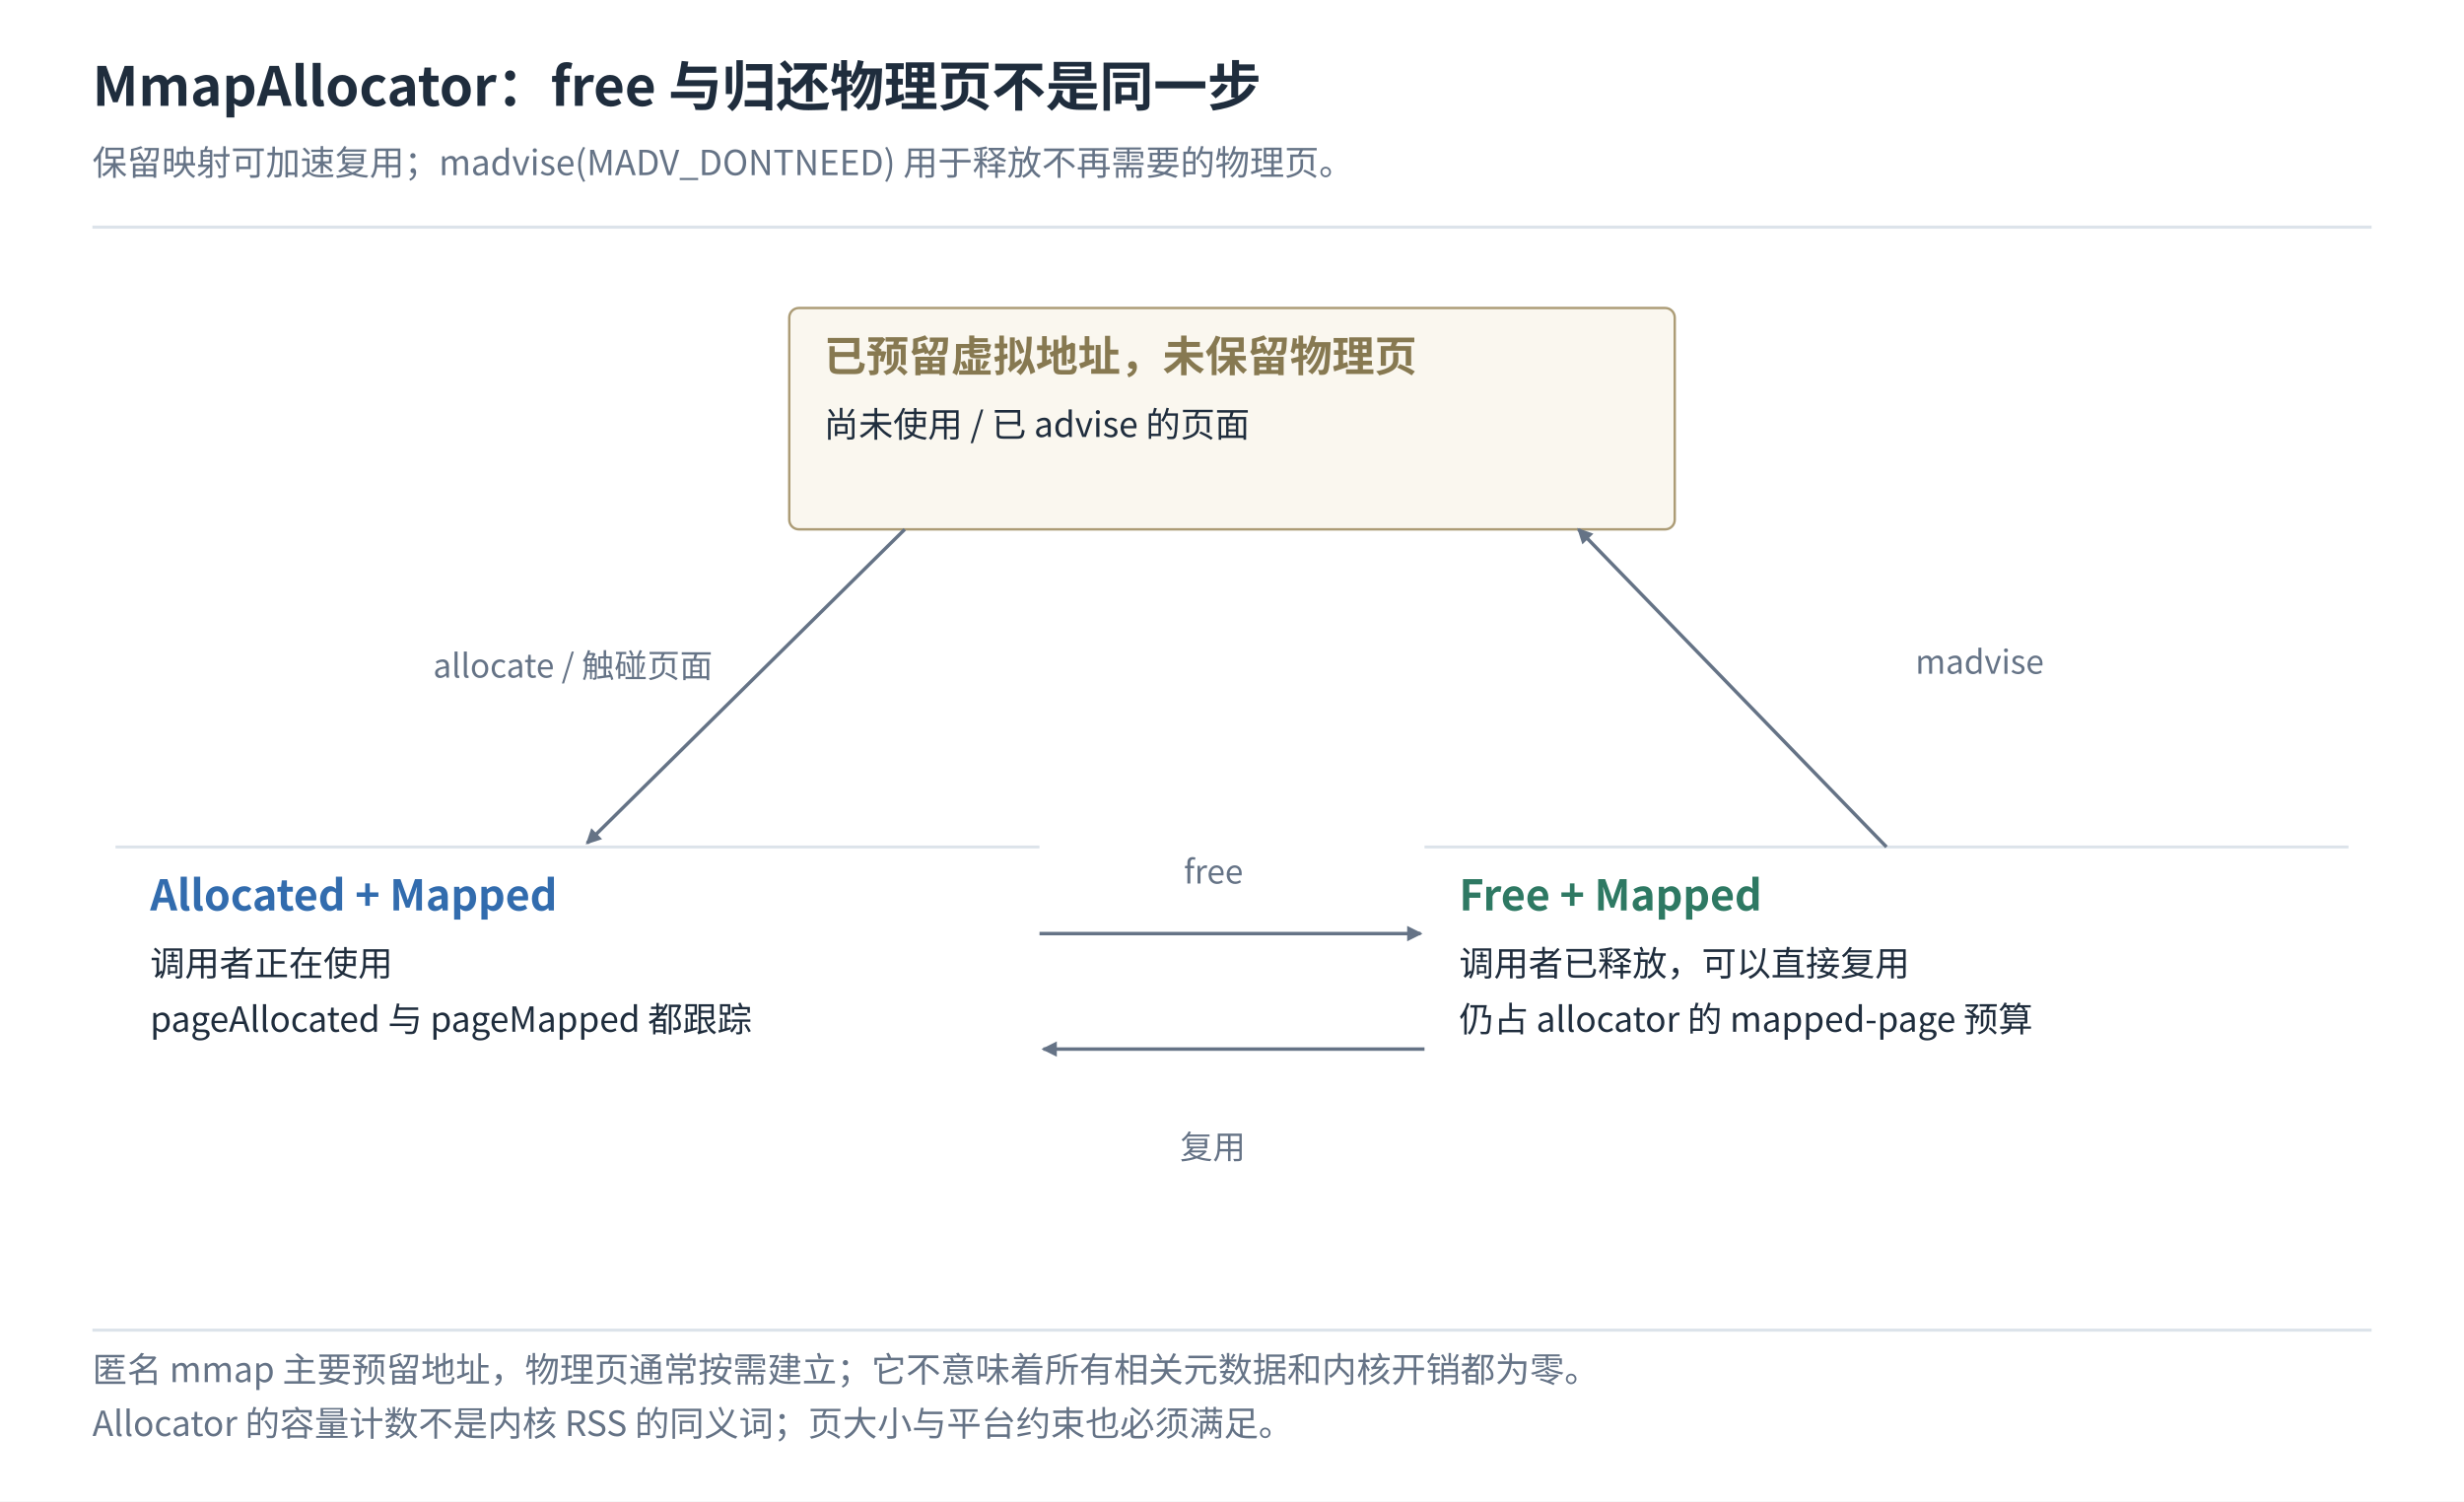
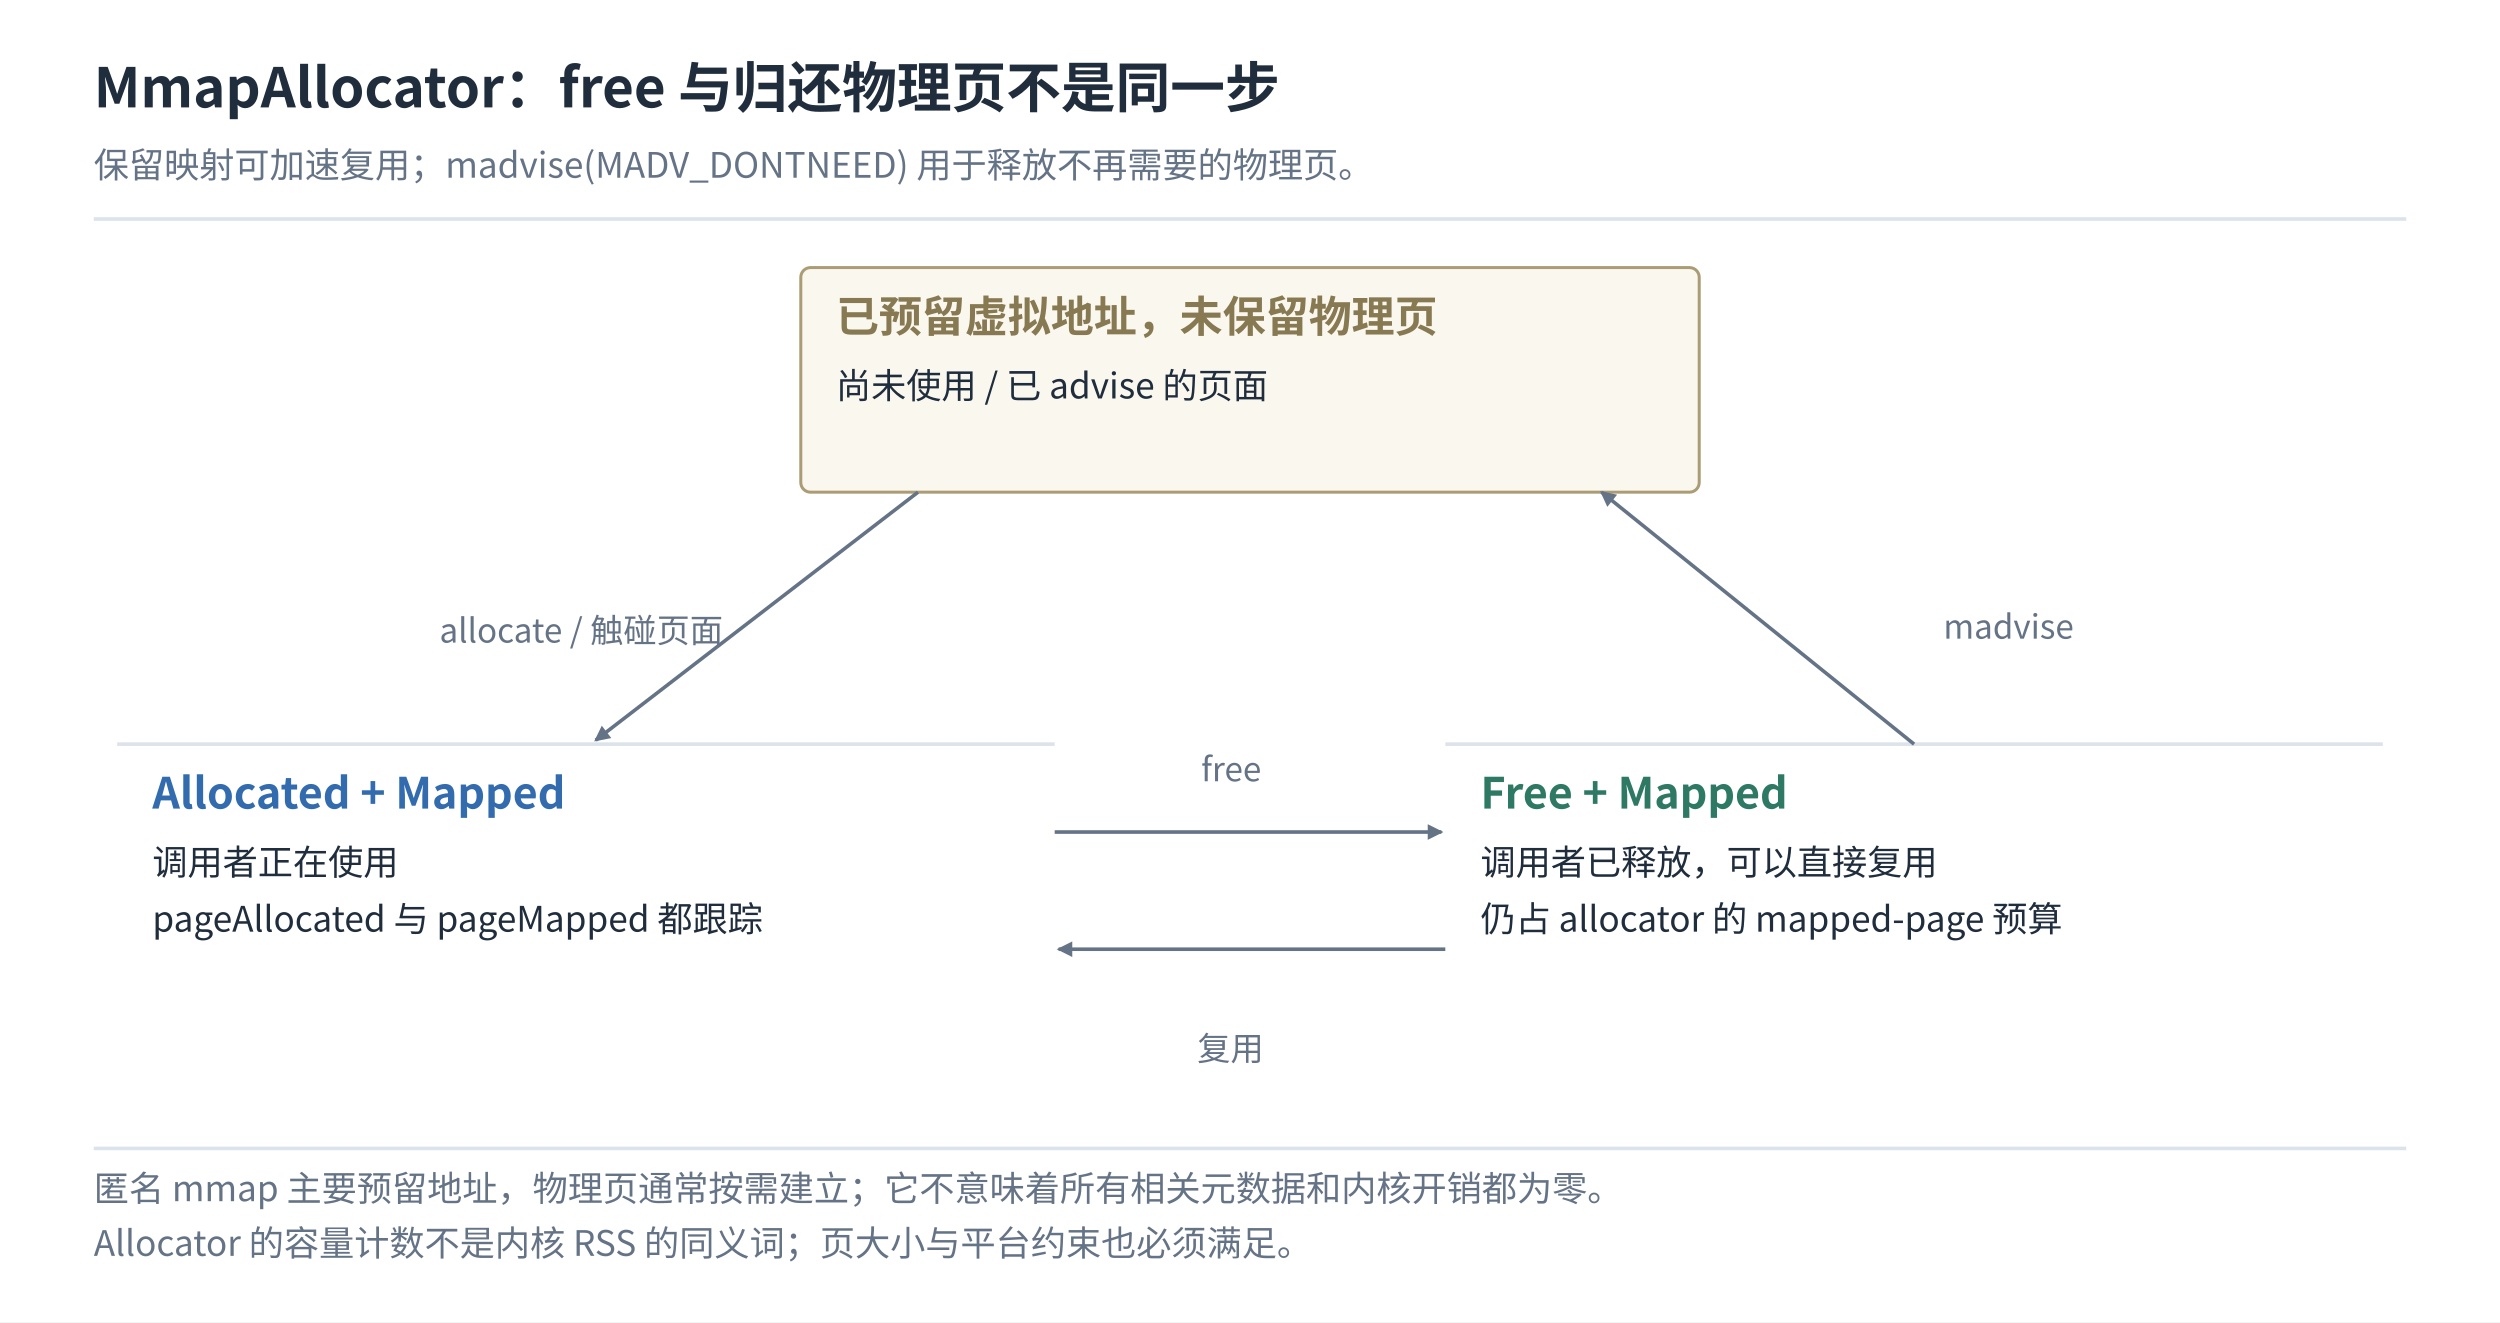
- <svg xmlns="http://www.w3.org/2000/svg" width="1280" height="780" viewBox="0 0 1280 780" role="img" aria-labelledby="title desc" font-family="Noto Sans SC, Noto Sans CJK SC, Inter, Arial, sans-serif">
+ <svg xmlns="http://www.w3.org/2000/svg" width="1280" height="677" viewBox="0 0 1280 677" role="img" aria-labelledby="title desc" font-family="Noto Sans SC, Noto Sans CJK SC, Inter, Arial, sans-serif">
  <defs>
    <marker id="arrow" markerWidth="8" markerHeight="8" refX="7" refY="4" orient="auto" markerUnits="userSpaceOnUse">
      <path d="M0 0 L8 4 L0 8 Z" fill="#657386" />
    </marker>
  </defs>
-   <rect x="0" y="0" width="1280" height="780" rx="0" fill="white" stroke="none" stroke-width="1" />
+   <rect x="0" y="0" width="1280" height="677" rx="0" fill="white" stroke="none" stroke-width="1" />
  <text x="48" y="55" font-size="28" fill="#1f2d3d" text-anchor="start" font-weight="600">MmapAllocator：free 与归还物理页不是同一步</text>
  <text x="48" y="91" font-size="18" fill="#657386" text-anchor="start">保留映射可加速复用；madvise(MADV_DONTNEED) 用于释放不再需要的物理页。</text>
-   <line x1="48" y1="118" x2="1232" y2="118" stroke="#dce3ea" stroke-width="1.6" />
-   <rect x="410" y="160" width="460" height="115" rx="5" fill="#faf7ef" stroke="#ac9c76" stroke-width="1.25" />
-   <text x="428" y="193" font-size="22" fill="#877951" text-anchor="start" font-weight="600">已预留虚拟地址，未保留物理页</text>
-   <text x="428" y="227" font-size="18" fill="#1f2d3d" text-anchor="start">尚未使用 / 已 advise 的页面</text>
-   <rect x="60" y="440" width="480" height="130" rx="5" fill="white" stroke="none" stroke-width="1" />
-   <line x1="60" y1="440" x2="540.0" y2="440" stroke="#dce3ea" stroke-width="1.5" />
-   <text x="78" y="473" font-size="22" fill="#326cae" text-anchor="start" font-weight="600">Allocated + Mapped</text>
-   <text x="78" y="507" font-size="18" fill="#1f2d3d" text-anchor="start">调用者正在使用</text>
-   <text x="78" y="536" font-size="18" fill="#1f2d3d" text-anchor="start">pageAllocated 与 pageMapped 都跟踪</text>
-   <rect x="740" y="440" width="480" height="130" rx="5" fill="white" stroke="none" stroke-width="1" />
-   <line x1="740" y1="440" x2="1220.0" y2="440" stroke="#dce3ea" stroke-width="1.5" />
-   <text x="758" y="473" font-size="22" fill="#2e7963" text-anchor="start" font-weight="600">Free + Mapped</text>
-   <text x="758" y="507" font-size="18" fill="#1f2d3d" text-anchor="start">调用者已释放，可以直接复用</text>
-   <text x="758" y="536" font-size="18" fill="#1f2d3d" text-anchor="start">仍占 allocator 的 mapped-page 预算</text>
-   <polyline points="470,275 305,438" fill="none" stroke="#657386" stroke-width="1.8" marker-end="url(#arrow)" />
-   <text x="225" y="352" font-size="17" fill="#657386" text-anchor="start">allocate / 触碰页面</text>
-   <polyline points="540,485 738,485" fill="none" stroke="#657386" stroke-width="1.8" marker-end="url(#arrow)" />
-   <text x="615" y="459" font-size="17" fill="#657386" text-anchor="start">free</text>
-   <polyline points="740,545 542,545" fill="none" stroke="#657386" stroke-width="1.8" marker-end="url(#arrow)" />
-   <text x="613" y="602" font-size="17" fill="#657386" text-anchor="start">复用</text>
-   <polyline points="980,440 820,275" fill="none" stroke="#657386" stroke-width="1.8" marker-end="url(#arrow)" />
-   <text x="995" y="350" font-size="17" fill="#657386" text-anchor="start">madvise</text>
-   <line x1="48" y1="691" x2="1232" y2="691" stroke="#dce3ea" stroke-width="1.6" />
-   <text x="48" y="718" font-size="18" fill="#657386" text-anchor="start">匿名 mmap 主要预留地址，物理页通常按需建立；它不意味着所有相关元数据和内核开销都为零。</text>
-   <text x="48" y="746" font-size="18" fill="#657386" text-anchor="start">Allocator 的容量计数不是内核 RSS 的同义词；页大小与平台约束也必须满足。</text>
+   <line x1="48" y1="112.137" x2="1232" y2="112.137" stroke="#dce3ea" stroke-width="1.85" />
+   <rect x="410" y="137" width="460" height="115" rx="5" fill="#faf7ef" stroke="#ac9c76" stroke-width="1.55" />
+   <text x="428" y="170" font-size="22" fill="#877951" text-anchor="start" font-weight="600">已预留虚拟地址，未保留物理页</text>
+   <text x="428" y="204" font-size="18" fill="#1f2d3d" text-anchor="start">尚未使用 / 已 advise 的页面</text>
+   <rect x="60" y="381" width="480" height="130" rx="5" fill="white" stroke="none" stroke-width="1" />
+   <line x1="60" y1="381" x2="540.0" y2="381" stroke="#dce3ea" stroke-width="1.85" />
+   <text x="78" y="414" font-size="22" fill="#326cae" text-anchor="start" font-weight="600">Allocated + Mapped</text>
+   <text x="78" y="448" font-size="18" fill="#1f2d3d" text-anchor="start">调用者正在使用</text>
+   <text x="78" y="477" font-size="18" fill="#1f2d3d" text-anchor="start">pageAllocated 与 pageMapped 都跟踪</text>
+   <rect x="740" y="381" width="480" height="130" rx="5" fill="white" stroke="none" stroke-width="1" />
+   <line x1="740" y1="381" x2="1220.0" y2="381" stroke="#dce3ea" stroke-width="1.85" />
+   <text x="758" y="414" font-size="22" fill="#2e7963" text-anchor="start" font-weight="600">Free + Mapped</text>
+   <text x="758" y="448" font-size="18" fill="#1f2d3d" text-anchor="start">调用者已释放，可以直接复用</text>
+   <text x="758" y="477" font-size="18" fill="#1f2d3d" text-anchor="start">仍占 allocator 的 mapped-page 预算</text>
+   <polyline points="470,252 305,379" fill="none" stroke="#657386" stroke-width="1.85" marker-end="url(#arrow)" />
+   <text x="225" y="329" font-size="17" fill="#657386" text-anchor="start">allocate / 触碰页面</text>
+   <polyline points="540,426 738,426" fill="none" stroke="#657386" stroke-width="1.85" marker-end="url(#arrow)" />
+   <text x="615" y="400" font-size="17" fill="#657386" text-anchor="start">free</text>
+   <polyline points="740,486 542,486" fill="none" stroke="#657386" stroke-width="1.85" marker-end="url(#arrow)" />
+   <text x="613" y="543" font-size="17" fill="#657386" text-anchor="start">复用</text>
+   <polyline points="980,381 820,252" fill="none" stroke="#657386" stroke-width="1.85" marker-end="url(#arrow)" />
+   <text x="995" y="327" font-size="17" fill="#657386" text-anchor="start">madvise</text>
+   <line x1="48" y1="588" x2="1232" y2="588" stroke="#dce3ea" stroke-width="1.85" />
+   <text x="48" y="615" font-size="18" fill="#657386" text-anchor="start">匿名 mmap 主要预留地址，物理页通常按需建立；它不意味着所有相关元数据和内核开销都为零。</text>
+   <text x="48" y="643" font-size="18" fill="#657386" text-anchor="start">Allocator 的容量计数不是内核 RSS 的同义词；页大小与平台约束也必须满足。</text>
</svg>
